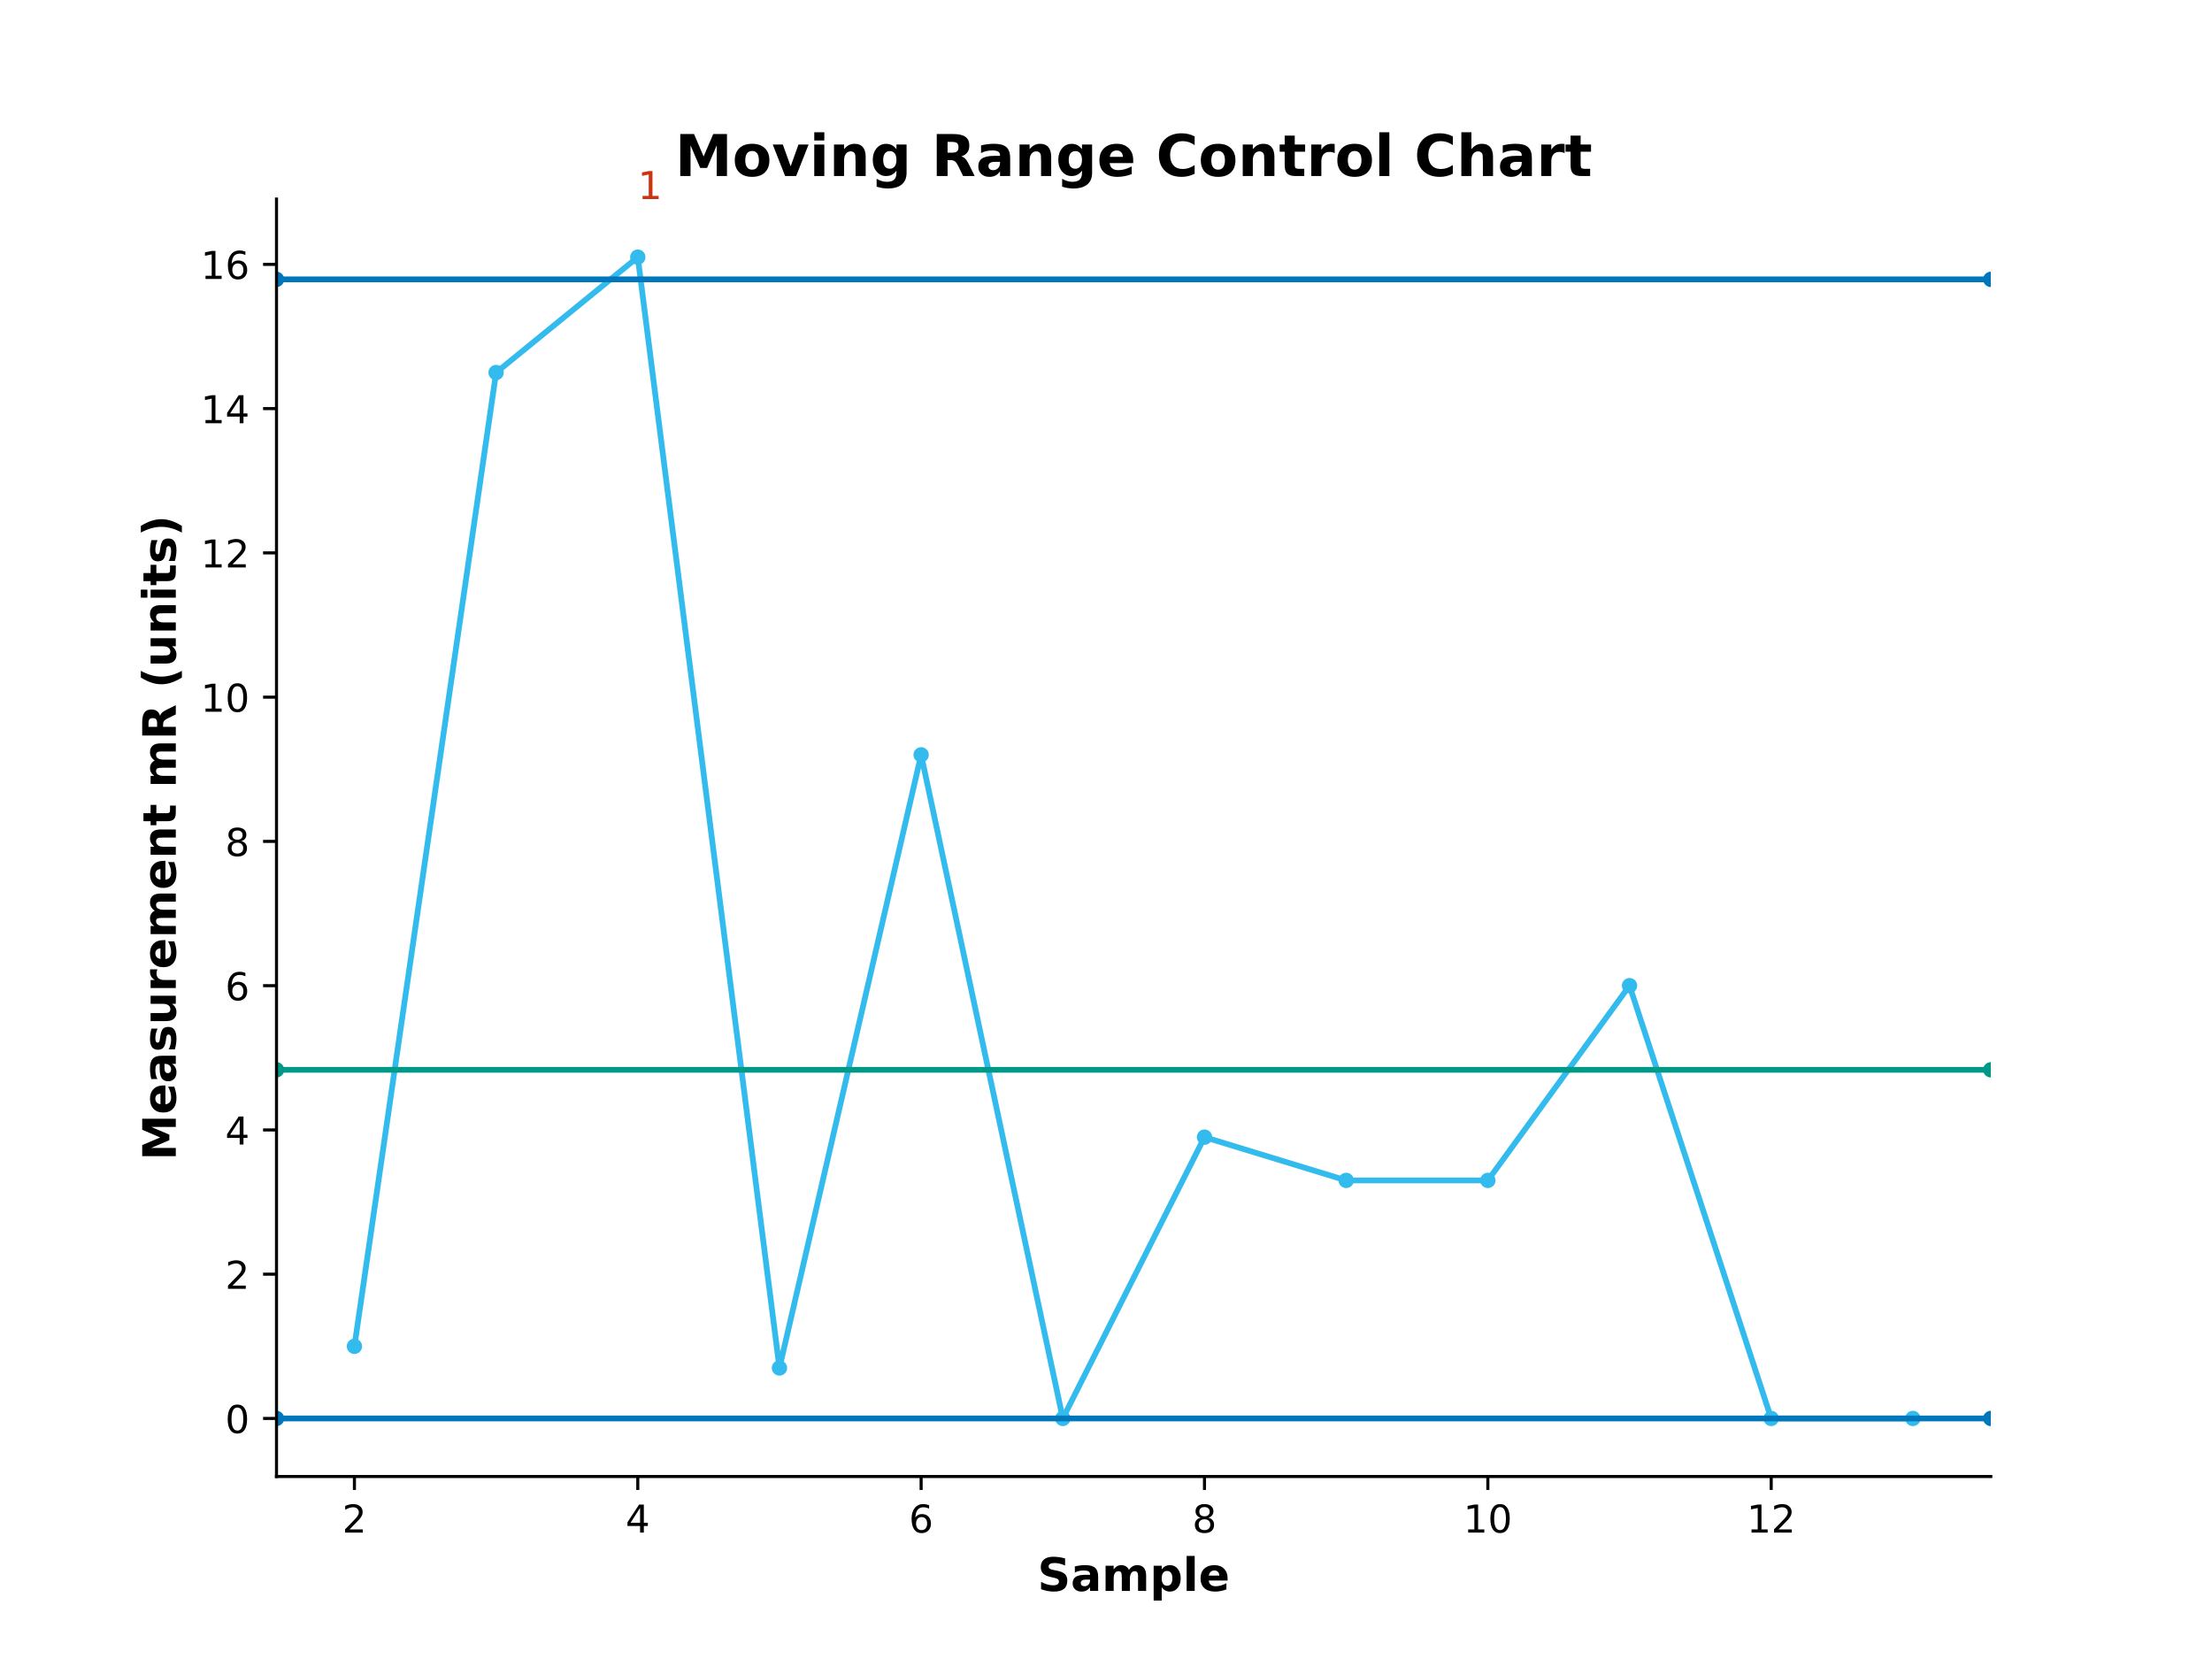
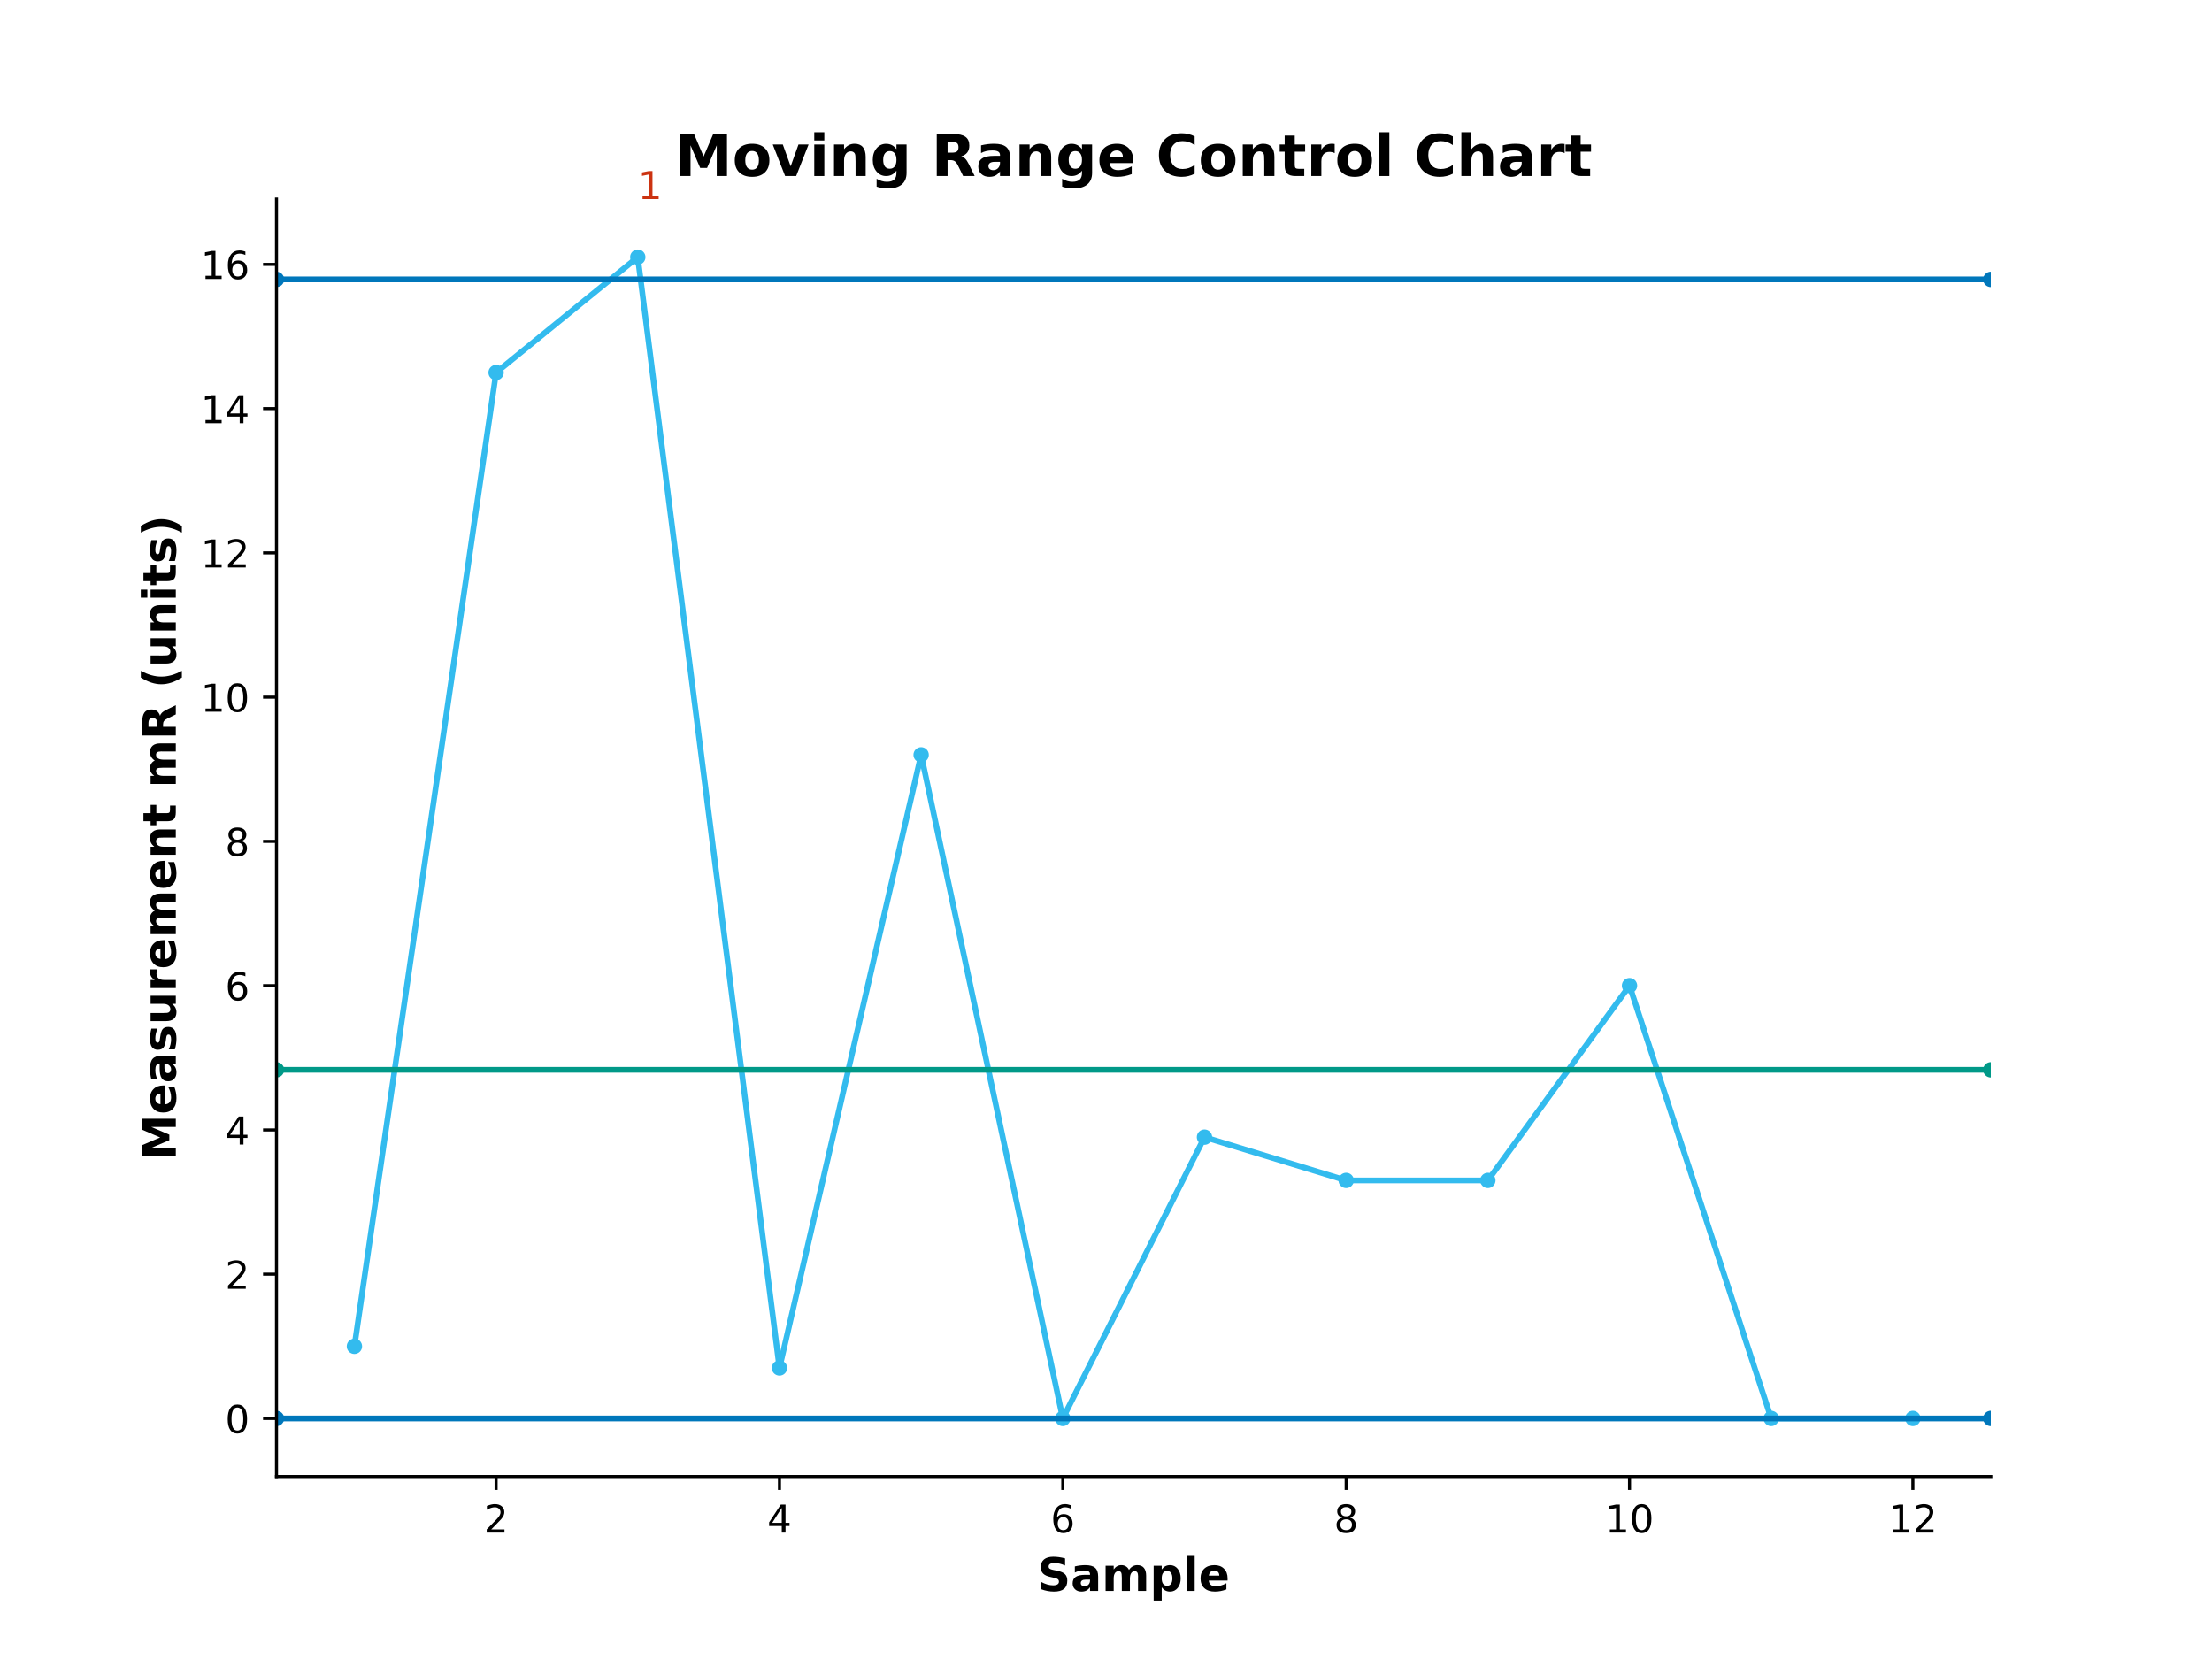
<svg xmlns="http://www.w3.org/2000/svg" xmlns:xlink="http://www.w3.org/1999/xlink" width="576pt" height="432pt" viewBox="0 0 576 432" version="1.1">
  <defs>
    <style type="text/css">*{stroke-linejoin: round; stroke-linecap: butt}</style>
  </defs>
  <g id="figure_1">
    <g id="patch_1">
      <path d="M 0 432  L 576 432  L 576 0  L 0 0  z " style="fill: #ffffff" />
    </g>
    <g id="axes_1">
      <g id="patch_2">
        <path d="M 72 384.48  L 518.4 384.48  L 518.4 51.84  L 72 51.84  z " style="fill: #ffffff" />
      </g>
      <g id="matplotlib.axis_1">
        <g id="xtick_1">
          <g id="line2d_1">
            <defs>
-               <path id="mc69e1cff90" d="M 0 0  L 0 3.5  " style="stroke: #000000; stroke-width: 0.8" />
+               <path id="ma05311329f" d="M 0 0  L 0 3.5  " style="stroke: #000000; stroke-width: 0.8" />
            </defs>
            <g>
-               <use xlink:href="#mc69e1cff90" x="92.291" y="384.48" style="stroke: #000000; stroke-width: 0.8" />
+               <use xlink:href="#ma05311329f" x="129.183" y="384.48" style="stroke: #000000; stroke-width: 0.8" />
            </g>
          </g>
          <g id="text_1">
-             <g transform="translate(89.10966 399.0784) scale(0.1 -0.1)">
+             <g transform="translate(126.0022 399.0784) scale(0.1 -0.1)">
              <defs>
                <path id="DejaVuSans-32" d="M 1228 531  L 3431 531  L 3431 0  L 469 0  L 469 531  Q 828 903 1448 1529  Q 2069 2156 2228 2338  Q 2531 2678 2651 2914  Q 2772 3150 2772 3378  Q 2772 3750 2511 3984  Q 2250 4219 1831 4219  Q 1534 4219 1204 4116  Q 875 4013 500 3803  L 500 4441  Q 881 4594 1212 4672  Q 1544 4750 1819 4750  Q 2544 4750 2975 4387  Q 3406 4025 3406 3419  Q 3406 3131 3298 2873  Q 3191 2616 2906 2266  Q 2828 2175 2409 1742  Q 1991 1309 1228 531  z " transform="scale(0.015625)" />
              </defs>
              <use xlink:href="#DejaVuSans-32" />
            </g>
          </g>
        </g>
        <g id="xtick_2">
          <g id="line2d_2">
            <g>
-               <use xlink:href="#mc69e1cff90" x="166.076" y="384.48" style="stroke: #000000; stroke-width: 0.8" />
+               <use xlink:href="#ma05311329f" x="202.969" y="384.48" style="stroke: #000000; stroke-width: 0.8" />
            </g>
          </g>
          <g id="text_2">
-             <g transform="translate(162.8948 399.0784) scale(0.1 -0.1)">
+             <g transform="translate(199.7873 399.0784) scale(0.1 -0.1)">
              <defs>
                <path id="DejaVuSans-34" d="M 2419 4116  L 825 1625  L 2419 1625  L 2419 4116  z M 2253 4666  L 3047 4666  L 3047 1625  L 3713 1625  L 3713 1100  L 3047 1100  L 3047 0  L 2419 0  L 2419 1100  L 313 1100  L 313 1709  L 2253 4666  z " transform="scale(0.015625)" />
              </defs>
              <use xlink:href="#DejaVuSans-34" />
            </g>
          </g>
        </g>
        <g id="xtick_3">
          <g id="line2d_3">
            <g>
-               <use xlink:href="#mc69e1cff90" x="239.861" y="384.48" style="stroke: #000000; stroke-width: 0.8" />
+               <use xlink:href="#ma05311329f" x="276.754" y="384.48" style="stroke: #000000; stroke-width: 0.8" />
            </g>
          </g>
          <g id="text_3">
-             <g transform="translate(236.6799 399.0784) scale(0.1 -0.1)">
+             <g transform="translate(273.5725 399.0784) scale(0.1 -0.1)">
              <defs>
                <path id="DejaVuSans-36" d="M 2113 2584  Q 1688 2584 1439 2293  Q 1191 2003 1191 1497  Q 1191 994 1439 701  Q 1688 409 2113 409  Q 2538 409 2786 701  Q 3034 994 3034 1497  Q 3034 2003 2786 2293  Q 2538 2584 2113 2584  z M 3366 4563  L 3366 3988  Q 3128 4100 2886 4159  Q 2644 4219 2406 4219  Q 1781 4219 1451 3797  Q 1122 3375 1075 2522  Q 1259 2794 1537 2939  Q 1816 3084 2150 3084  Q 2853 3084 3261 2657  Q 3669 2231 3669 1497  Q 3669 778 3244 343  Q 2819 -91 2113 -91  Q 1303 -91 875 529  Q 447 1150 447 2328  Q 447 3434 972 4092  Q 1497 4750 2381 4750  Q 2619 4750 2861 4703  Q 3103 4656 3366 4563  z " transform="scale(0.015625)" />
              </defs>
              <use xlink:href="#DejaVuSans-36" />
            </g>
          </g>
        </g>
        <g id="xtick_4">
          <g id="line2d_4">
            <g>
-               <use xlink:href="#mc69e1cff90" x="313.646" y="384.48" style="stroke: #000000; stroke-width: 0.8" />
+               <use xlink:href="#ma05311329f" x="350.539" y="384.48" style="stroke: #000000; stroke-width: 0.8" />
            </g>
          </g>
          <g id="text_4">
-             <g transform="translate(310.465 399.0784) scale(0.1 -0.1)">
+             <g transform="translate(347.3576 399.0784) scale(0.1 -0.1)">
              <defs>
                <path id="DejaVuSans-38" d="M 2034 2216  Q 1584 2216 1326 1975  Q 1069 1734 1069 1313  Q 1069 891 1326 650  Q 1584 409 2034 409  Q 2484 409 2743 651  Q 3003 894 3003 1313  Q 3003 1734 2745 1975  Q 2488 2216 2034 2216  z M 1403 2484  Q 997 2584 770 2862  Q 544 3141 544 3541  Q 544 4100 942 4425  Q 1341 4750 2034 4750  Q 2731 4750 3128 4425  Q 3525 4100 3525 3541  Q 3525 3141 3298 2862  Q 3072 2584 2669 2484  Q 3125 2378 3379 2068  Q 3634 1759 3634 1313  Q 3634 634 3220 271  Q 2806 -91 2034 -91  Q 1263 -91 848 271  Q 434 634 434 1313  Q 434 1759 690 2068  Q 947 2378 1403 2484  z M 1172 3481  Q 1172 3119 1398 2916  Q 1625 2713 2034 2713  Q 2441 2713 2670 2916  Q 2900 3119 2900 3481  Q 2900 3844 2670 4047  Q 2441 4250 2034 4250  Q 1625 4250 1398 4047  Q 1172 3844 1172 3481  z " transform="scale(0.015625)" />
              </defs>
              <use xlink:href="#DejaVuSans-38" />
            </g>
          </g>
        </g>
        <g id="xtick_5">
          <g id="line2d_5">
            <g>
-               <use xlink:href="#mc69e1cff90" x="387.431" y="384.48" style="stroke: #000000; stroke-width: 0.8" />
+               <use xlink:href="#ma05311329f" x="424.324" y="384.48" style="stroke: #000000; stroke-width: 0.8" />
            </g>
          </g>
          <g id="text_5">
-             <g transform="translate(381.0689 399.0784) scale(0.1 -0.1)">
+             <g transform="translate(417.9615 399.0784) scale(0.1 -0.1)">
              <defs>
                <path id="DejaVuSans-31" d="M 794 531  L 1825 531  L 1825 4091  L 703 3866  L 703 4441  L 1819 4666  L 2450 4666  L 2450 531  L 3481 531  L 3481 0  L 794 0  L 794 531  z " transform="scale(0.015625)" />
                <path id="DejaVuSans-30" d="M 2034 4250  Q 1547 4250 1301 3770  Q 1056 3291 1056 2328  Q 1056 1369 1301 889  Q 1547 409 2034 409  Q 2525 409 2770 889  Q 3016 1369 3016 2328  Q 3016 3291 2770 3770  Q 2525 4250 2034 4250  z M 2034 4750  Q 2819 4750 3233 4129  Q 3647 3509 3647 2328  Q 3647 1150 3233 529  Q 2819 -91 2034 -91  Q 1250 -91 836 529  Q 422 1150 422 2328  Q 422 3509 836 4129  Q 1250 4750 2034 4750  z " transform="scale(0.015625)" />
              </defs>
              <use xlink:href="#DejaVuSans-31" />
              <use xlink:href="#DejaVuSans-30" x="63.623" />
            </g>
          </g>
        </g>
        <g id="xtick_6">
          <g id="line2d_6">
            <g>
-               <use xlink:href="#mc69e1cff90" x="461.217" y="384.48" style="stroke: #000000; stroke-width: 0.8" />
+               <use xlink:href="#ma05311329f" x="498.109" y="384.48" style="stroke: #000000; stroke-width: 0.8" />
            </g>
          </g>
          <g id="text_6">
-             <g transform="translate(454.854 399.0784) scale(0.1 -0.1)">
+             <g transform="translate(491.7466 399.0784) scale(0.1 -0.1)">
              <use xlink:href="#DejaVuSans-31" />
              <use xlink:href="#DejaVuSans-32" x="63.623" />
            </g>
          </g>
        </g>
        <g id="text_7">
          <g transform="translate(270.1566 414.2763) scale(0.12 -0.12)">
            <defs>
              <path id="DejaVuSans-Bold-53" d="M 3834 4519  L 3834 3531  Q 3450 3703 3084 3790  Q 2719 3878 2394 3878  Q 1963 3878 1756 3759  Q 1550 3641 1550 3391  Q 1550 3203 1689 3098  Q 1828 2994 2194 2919  L 2706 2816  Q 3484 2659 3812 2340  Q 4141 2022 4141 1434  Q 4141 663 3683 286  Q 3225 -91 2284 -91  Q 1841 -91 1394 -6  Q 947 78 500 244  L 500 1259  Q 947 1022 1364 901  Q 1781 781 2169 781  Q 2563 781 2772 912  Q 2981 1044 2981 1288  Q 2981 1506 2839 1625  Q 2697 1744 2272 1838  L 1806 1941  Q 1106 2091 782 2419  Q 459 2747 459 3303  Q 459 4000 909 4375  Q 1359 4750 2203 4750  Q 2588 4750 2994 4692  Q 3400 4634 3834 4519  z " transform="scale(0.015625)" />
              <path id="DejaVuSans-Bold-61" d="M 2106 1575  Q 1756 1575 1579 1456  Q 1403 1338 1403 1106  Q 1403 894 1545 773  Q 1688 653 1941 653  Q 2256 653 2472 879  Q 2688 1106 2688 1447  L 2688 1575  L 2106 1575  z M 3816 1997  L 3816 0  L 2688 0  L 2688 519  Q 2463 200 2181 54  Q 1900 -91 1497 -91  Q 953 -91 614 226  Q 275 544 275 1050  Q 275 1666 698 1953  Q 1122 2241 2028 2241  L 2688 2241  L 2688 2328  Q 2688 2594 2478 2717  Q 2269 2841 1825 2841  Q 1466 2841 1156 2769  Q 847 2697 581 2553  L 581 3406  Q 941 3494 1303 3539  Q 1666 3584 2028 3584  Q 2975 3584 3395 3211  Q 3816 2838 3816 1997  z " transform="scale(0.015625)" />
              <path id="DejaVuSans-Bold-6d" d="M 3781 2919  Q 3994 3244 4286 3414  Q 4578 3584 4928 3584  Q 5531 3584 5847 3212  Q 6163 2841 6163 2131  L 6163 0  L 5038 0  L 5038 1825  Q 5041 1866 5042 1909  Q 5044 1953 5044 2034  Q 5044 2406 4934 2573  Q 4825 2741 4581 2741  Q 4263 2741 4089 2478  Q 3916 2216 3909 1719  L 3909 0  L 2784 0  L 2784 1825  Q 2784 2406 2684 2573  Q 2584 2741 2328 2741  Q 2006 2741 1831 2477  Q 1656 2213 1656 1722  L 1656 0  L 531 0  L 531 3500  L 1656 3500  L 1656 2988  Q 1863 3284 2130 3434  Q 2397 3584 2719 3584  Q 3081 3584 3359 3409  Q 3638 3234 3781 2919  z " transform="scale(0.015625)" />
              <path id="DejaVuSans-Bold-70" d="M 1656 506  L 1656 -1331  L 538 -1331  L 538 3500  L 1656 3500  L 1656 2988  Q 1888 3294 2169 3439  Q 2450 3584 2816 3584  Q 3463 3584 3878 3070  Q 4294 2556 4294 1747  Q 4294 938 3878 423  Q 3463 -91 2816 -91  Q 2450 -91 2169 54  Q 1888 200 1656 506  z M 2400 2772  Q 2041 2772 1848 2508  Q 1656 2244 1656 1747  Q 1656 1250 1848 986  Q 2041 722 2400 722  Q 2759 722 2948 984  Q 3138 1247 3138 1747  Q 3138 2247 2948 2509  Q 2759 2772 2400 2772  z " transform="scale(0.015625)" />
              <path id="DejaVuSans-Bold-6c" d="M 538 4863  L 1656 4863  L 1656 0  L 538 0  L 538 4863  z " transform="scale(0.015625)" />
              <path id="DejaVuSans-Bold-65" d="M 4031 1759  L 4031 1441  L 1416 1441  Q 1456 1047 1700 850  Q 1944 653 2381 653  Q 2734 653 3104 758  Q 3475 863 3866 1075  L 3866 213  Q 3469 63 3072 -14  Q 2675 -91 2278 -91  Q 1328 -91 801 392  Q 275 875 275 1747  Q 275 2603 792 3093  Q 1309 3584 2216 3584  Q 3041 3584 3536 3087  Q 4031 2591 4031 1759  z M 2881 2131  Q 2881 2450 2695 2645  Q 2509 2841 2209 2841  Q 1884 2841 1681 2658  Q 1478 2475 1428 2131  L 2881 2131  z " transform="scale(0.015625)" />
            </defs>
            <use xlink:href="#DejaVuSans-Bold-53" />
            <use xlink:href="#DejaVuSans-Bold-61" x="72.021" />
            <use xlink:href="#DejaVuSans-Bold-6d" x="139.502" />
            <use xlink:href="#DejaVuSans-Bold-70" x="243.701" />
            <use xlink:href="#DejaVuSans-Bold-6c" x="315.283" />
            <use xlink:href="#DejaVuSans-Bold-65" x="349.561" />
          </g>
        </g>
      </g>
      <g id="matplotlib.axis_2">
        <g id="ytick_1">
          <g id="line2d_7">
            <defs>
-               <path id="mbf84d62c9c" d="M 0 0  L -3.5 0  " style="stroke: #000000; stroke-width: 0.8" />
+               <path id="ma347894e80" d="M 0 0  L -3.5 0  " style="stroke: #000000; stroke-width: 0.8" />
            </defs>
            <g>
-               <use xlink:href="#mbf84d62c9c" x="72" y="369.36" style="stroke: #000000; stroke-width: 0.8" />
+               <use xlink:href="#ma347894e80" x="72" y="369.36" style="stroke: #000000; stroke-width: 0.8" />
            </g>
          </g>
          <g id="text_8">
            <g transform="translate(58.6375 373.1592) scale(0.1 -0.1)">
              <use xlink:href="#DejaVuSans-30" />
            </g>
          </g>
        </g>
        <g id="ytick_2">
          <g id="line2d_8">
            <g>
-               <use xlink:href="#mbf84d62c9c" x="72" y="331.795" style="stroke: #000000; stroke-width: 0.8" />
+               <use xlink:href="#ma347894e80" x="72" y="331.795" style="stroke: #000000; stroke-width: 0.8" />
            </g>
          </g>
          <g id="text_9">
            <g transform="translate(58.6375 335.594) scale(0.1 -0.1)">
              <use xlink:href="#DejaVuSans-32" />
            </g>
          </g>
        </g>
        <g id="ytick_3">
          <g id="line2d_9">
            <g>
-               <use xlink:href="#mbf84d62c9c" x="72" y="294.23" style="stroke: #000000; stroke-width: 0.8" />
+               <use xlink:href="#ma347894e80" x="72" y="294.23" style="stroke: #000000; stroke-width: 0.8" />
            </g>
          </g>
          <g id="text_10">
            <g transform="translate(58.6375 298.0288) scale(0.1 -0.1)">
              <use xlink:href="#DejaVuSans-34" />
            </g>
          </g>
        </g>
        <g id="ytick_4">
          <g id="line2d_10">
            <g>
-               <use xlink:href="#mbf84d62c9c" x="72" y="256.664" style="stroke: #000000; stroke-width: 0.8" />
+               <use xlink:href="#ma347894e80" x="72" y="256.664" style="stroke: #000000; stroke-width: 0.8" />
            </g>
          </g>
          <g id="text_11">
            <g transform="translate(58.6375 260.4636) scale(0.1 -0.1)">
              <use xlink:href="#DejaVuSans-36" />
            </g>
          </g>
        </g>
        <g id="ytick_5">
          <g id="line2d_11">
            <g>
-               <use xlink:href="#mbf84d62c9c" x="72" y="219.099" style="stroke: #000000; stroke-width: 0.8" />
+               <use xlink:href="#ma347894e80" x="72" y="219.099" style="stroke: #000000; stroke-width: 0.8" />
            </g>
          </g>
          <g id="text_12">
            <g transform="translate(58.6375 222.8983) scale(0.1 -0.1)">
              <use xlink:href="#DejaVuSans-38" />
            </g>
          </g>
        </g>
        <g id="ytick_6">
          <g id="line2d_12">
            <g>
-               <use xlink:href="#mbf84d62c9c" x="72" y="181.534" style="stroke: #000000; stroke-width: 0.8" />
+               <use xlink:href="#ma347894e80" x="72" y="181.534" style="stroke: #000000; stroke-width: 0.8" />
            </g>
          </g>
          <g id="text_13">
            <g transform="translate(52.275 185.3331) scale(0.1 -0.1)">
              <use xlink:href="#DejaVuSans-31" />
              <use xlink:href="#DejaVuSans-30" x="63.623" />
            </g>
          </g>
        </g>
        <g id="ytick_7">
          <g id="line2d_13">
            <g>
-               <use xlink:href="#mbf84d62c9c" x="72" y="143.969" style="stroke: #000000; stroke-width: 0.8" />
+               <use xlink:href="#ma347894e80" x="72" y="143.969" style="stroke: #000000; stroke-width: 0.8" />
            </g>
          </g>
          <g id="text_14">
            <g transform="translate(52.275 147.7679) scale(0.1 -0.1)">
              <use xlink:href="#DejaVuSans-31" />
              <use xlink:href="#DejaVuSans-32" x="63.623" />
            </g>
          </g>
        </g>
        <g id="ytick_8">
          <g id="line2d_14">
            <g>
-               <use xlink:href="#mbf84d62c9c" x="72" y="106.403" style="stroke: #000000; stroke-width: 0.8" />
+               <use xlink:href="#ma347894e80" x="72" y="106.403" style="stroke: #000000; stroke-width: 0.8" />
            </g>
          </g>
          <g id="text_15">
            <g transform="translate(52.275 110.2027) scale(0.1 -0.1)">
              <use xlink:href="#DejaVuSans-31" />
              <use xlink:href="#DejaVuSans-34" x="63.623" />
            </g>
          </g>
        </g>
        <g id="ytick_9">
          <g id="line2d_15">
            <g>
-               <use xlink:href="#mbf84d62c9c" x="72" y="68.838" style="stroke: #000000; stroke-width: 0.8" />
+               <use xlink:href="#ma347894e80" x="72" y="68.838" style="stroke: #000000; stroke-width: 0.8" />
            </g>
          </g>
          <g id="text_16">
            <g transform="translate(52.275 72.63748) scale(0.1 -0.1)">
              <use xlink:href="#DejaVuSans-31" />
              <use xlink:href="#DejaVuSans-36" x="63.623" />
            </g>
          </g>
        </g>
        <g id="text_17">
          <g transform="translate(45.77938 302.1534) rotate(-90) scale(0.12 -0.12)">
            <defs>
              <path id="DejaVuSans-Bold-4d" d="M 588 4666  L 2119 4666  L 3181 2169  L 4250 4666  L 5778 4666  L 5778 0  L 4641 0  L 4641 3413  L 3566 897  L 2803 897  L 1728 3413  L 1728 0  L 588 0  L 588 4666  z " transform="scale(0.015625)" />
              <path id="DejaVuSans-Bold-73" d="M 3272 3391  L 3272 2541  Q 2913 2691 2578 2766  Q 2244 2841 1947 2841  Q 1628 2841 1473 2761  Q 1319 2681 1319 2516  Q 1319 2381 1436 2309  Q 1553 2238 1856 2203  L 2053 2175  Q 2913 2066 3209 1816  Q 3506 1566 3506 1031  Q 3506 472 3093 190  Q 2681 -91 1863 -91  Q 1516 -91 1145 -36  Q 775 19 384 128  L 384 978  Q 719 816 1070 734  Q 1422 653 1784 653  Q 2113 653 2278 743  Q 2444 834 2444 1013  Q 2444 1163 2330 1236  Q 2216 1309 1875 1350  L 1678 1375  Q 931 1469 631 1722  Q 331 1975 331 2491  Q 331 3047 712 3315  Q 1094 3584 1881 3584  Q 2191 3584 2531 3537  Q 2872 3491 3272 3391  z " transform="scale(0.015625)" />
              <path id="DejaVuSans-Bold-75" d="M 500 1363  L 500 3500  L 1625 3500  L 1625 3150  Q 1625 2866 1622 2436  Q 1619 2006 1619 1863  Q 1619 1441 1641 1255  Q 1663 1069 1716 984  Q 1784 875 1895 815  Q 2006 756 2150 756  Q 2500 756 2700 1025  Q 2900 1294 2900 1772  L 2900 3500  L 4019 3500  L 4019 0  L 2900 0  L 2900 506  Q 2647 200 2364 54  Q 2081 -91 1741 -91  Q 1134 -91 817 281  Q 500 653 500 1363  z " transform="scale(0.015625)" />
              <path id="DejaVuSans-Bold-72" d="M 3138 2547  Q 2991 2616 2845 2648  Q 2700 2681 2553 2681  Q 2122 2681 1889 2404  Q 1656 2128 1656 1613  L 1656 0  L 538 0  L 538 3500  L 1656 3500  L 1656 2925  Q 1872 3269 2151 3426  Q 2431 3584 2822 3584  Q 2878 3584 2943 3579  Q 3009 3575 3134 3559  L 3138 2547  z " transform="scale(0.015625)" />
              <path id="DejaVuSans-Bold-6e" d="M 4056 2131  L 4056 0  L 2931 0  L 2931 347  L 2931 1631  Q 2931 2084 2911 2256  Q 2891 2428 2841 2509  Q 2775 2619 2662 2680  Q 2550 2741 2406 2741  Q 2056 2741 1856 2470  Q 1656 2200 1656 1722  L 1656 0  L 538 0  L 538 3500  L 1656 3500  L 1656 2988  Q 1909 3294 2193 3439  Q 2478 3584 2822 3584  Q 3428 3584 3742 3212  Q 4056 2841 4056 2131  z " transform="scale(0.015625)" />
              <path id="DejaVuSans-Bold-74" d="M 1759 4494  L 1759 3500  L 2913 3500  L 2913 2700  L 1759 2700  L 1759 1216  Q 1759 972 1856 886  Q 1953 800 2241 800  L 2816 800  L 2816 0  L 1856 0  Q 1194 0 917 276  Q 641 553 641 1216  L 641 2700  L 84 2700  L 84 3500  L 641 3500  L 641 4494  L 1759 4494  z " transform="scale(0.015625)" />
              <path id="DejaVuSans-Bold-20" transform="scale(0.015625)" />
              <path id="DejaVuSans-Bold-52" d="M 2297 2597  Q 2675 2597 2839 2737  Q 3003 2878 3003 3200  Q 3003 3519 2839 3656  Q 2675 3794 2297 3794  L 1791 3794  L 1791 2597  L 2297 2597  z M 1791 1766  L 1791 0  L 588 0  L 588 4666  L 2425 4666  Q 3347 4666 3776 4356  Q 4206 4047 4206 3378  Q 4206 2916 3982 2619  Q 3759 2322 3309 2181  Q 3556 2125 3751 1926  Q 3947 1728 4147 1325  L 4800 0  L 3519 0  L 2950 1159  Q 2778 1509 2601 1637  Q 2425 1766 2131 1766  L 1791 1766  z " transform="scale(0.015625)" />
              <path id="DejaVuSans-Bold-28" d="M 2413 -844  L 1484 -844  Q 1006 -72 778 623  Q 550 1319 550 2003  Q 550 2688 779 3389  Q 1009 4091 1484 4856  L 2413 4856  Q 2013 4116 1813 3408  Q 1613 2700 1613 2009  Q 1613 1319 1811 609  Q 2009 -100 2413 -844  z " transform="scale(0.015625)" />
              <path id="DejaVuSans-Bold-69" d="M 538 3500  L 1656 3500  L 1656 0  L 538 0  L 538 3500  z M 538 4863  L 1656 4863  L 1656 3950  L 538 3950  L 538 4863  z " transform="scale(0.015625)" />
              <path id="DejaVuSans-Bold-29" d="M 513 -844  Q 913 -100 1113 609  Q 1313 1319 1313 2009  Q 1313 2700 1113 3408  Q 913 4116 513 4856  L 1441 4856  Q 1916 4091 2145 3389  Q 2375 2688 2375 2003  Q 2375 1319 2147 623  Q 1919 -72 1441 -844  L 513 -844  z " transform="scale(0.015625)" />
            </defs>
            <use xlink:href="#DejaVuSans-Bold-4d" />
            <use xlink:href="#DejaVuSans-Bold-65" x="99.512" />
            <use xlink:href="#DejaVuSans-Bold-61" x="167.334" />
            <use xlink:href="#DejaVuSans-Bold-73" x="234.814" />
            <use xlink:href="#DejaVuSans-Bold-75" x="294.336" />
            <use xlink:href="#DejaVuSans-Bold-72" x="365.527" />
            <use xlink:href="#DejaVuSans-Bold-65" x="414.844" />
            <use xlink:href="#DejaVuSans-Bold-6d" x="482.666" />
            <use xlink:href="#DejaVuSans-Bold-65" x="586.865" />
            <use xlink:href="#DejaVuSans-Bold-6e" x="654.688" />
            <use xlink:href="#DejaVuSans-Bold-74" x="725.879" />
            <use xlink:href="#DejaVuSans-Bold-20" x="773.682" />
            <use xlink:href="#DejaVuSans-Bold-6d" x="808.496" />
            <use xlink:href="#DejaVuSans-Bold-52" x="912.695" />
            <use xlink:href="#DejaVuSans-Bold-20" x="989.697" />
            <use xlink:href="#DejaVuSans-Bold-28" x="1024.512" />
            <use xlink:href="#DejaVuSans-Bold-75" x="1070.215" />
            <use xlink:href="#DejaVuSans-Bold-6e" x="1141.406" />
            <use xlink:href="#DejaVuSans-Bold-69" x="1212.598" />
            <use xlink:href="#DejaVuSans-Bold-74" x="1246.875" />
            <use xlink:href="#DejaVuSans-Bold-73" x="1294.678" />
            <use xlink:href="#DejaVuSans-Bold-29" x="1354.199" />
          </g>
        </g>
      </g>
      <g id="line2d_16">
-         <path d="M 92.291 350.577  L 129.183 97.012  L 166.076 66.96  L 202.969 356.212  L 239.861 196.56  L 276.754 369.36  L 313.646 296.108  L 350.539 307.377  L 387.431 307.377  L 424.324 256.664  L 461.217 369.36  L 498.109 369.36  " clip-path="url(#p6e1e83b462)" style="fill: none; stroke: #33bbee; stroke-width: 1.5; stroke-linecap: square" />
+         <path d="M 92.291 350.577  L 129.183 97.012  L 166.076 66.96  L 202.969 356.212  L 239.861 196.56  L 276.754 369.36  L 313.646 296.108  L 350.539 307.377  L 387.431 307.377  L 424.324 256.664  L 461.217 369.36  L 498.109 369.36  " clip-path="url(#p029ba1ffc1)" style="fill: none; stroke: #33bbee; stroke-width: 1.5; stroke-linecap: square" />
        <defs>
-           <path id="m9065234999" d="M 0 1.5  C 0.398 1.5 0.779 1.342 1.061 1.061  C 1.342 0.779 1.5 0.398 1.5 0  C 1.5 -0.398 1.342 -0.779 1.061 -1.061  C 0.779 -1.342 0.398 -1.5 0 -1.5  C -0.398 -1.5 -0.779 -1.342 -1.061 -1.061  C -1.342 -0.779 -1.5 -0.398 -1.5 0  C -1.5 0.398 -1.342 0.779 -1.061 1.061  C -0.779 1.342 -0.398 1.5 0 1.5  z " style="stroke: #33bbee" />
+           <path id="m7009e8384e" d="M 0 1.5  C 0.398 1.5 0.779 1.342 1.061 1.061  C 1.342 0.779 1.5 0.398 1.5 0  C 1.5 -0.398 1.342 -0.779 1.061 -1.061  C 0.779 -1.342 0.398 -1.5 0 -1.5  C -0.398 -1.5 -0.779 -1.342 -1.061 -1.061  C -1.342 -0.779 -1.5 -0.398 -1.5 0  C -1.5 0.398 -1.342 0.779 -1.061 1.061  C -0.779 1.342 -0.398 1.5 0 1.5  z " style="stroke: #33bbee" />
        </defs>
-         <g clip-path="url(#p6e1e83b462)">
-           <use xlink:href="#m9065234999" x="92.291" y="350.577" style="fill: #33bbee; stroke: #33bbee" />
-           <use xlink:href="#m9065234999" x="129.183" y="97.012" style="fill: #33bbee; stroke: #33bbee" />
-           <use xlink:href="#m9065234999" x="166.076" y="66.96" style="fill: #33bbee; stroke: #33bbee" />
-           <use xlink:href="#m9065234999" x="202.969" y="356.212" style="fill: #33bbee; stroke: #33bbee" />
-           <use xlink:href="#m9065234999" x="239.861" y="196.56" style="fill: #33bbee; stroke: #33bbee" />
-           <use xlink:href="#m9065234999" x="276.754" y="369.36" style="fill: #33bbee; stroke: #33bbee" />
-           <use xlink:href="#m9065234999" x="313.646" y="296.108" style="fill: #33bbee; stroke: #33bbee" />
-           <use xlink:href="#m9065234999" x="350.539" y="307.377" style="fill: #33bbee; stroke: #33bbee" />
-           <use xlink:href="#m9065234999" x="387.431" y="307.377" style="fill: #33bbee; stroke: #33bbee" />
-           <use xlink:href="#m9065234999" x="424.324" y="256.664" style="fill: #33bbee; stroke: #33bbee" />
-           <use xlink:href="#m9065234999" x="461.217" y="369.36" style="fill: #33bbee; stroke: #33bbee" />
-           <use xlink:href="#m9065234999" x="498.109" y="369.36" style="fill: #33bbee; stroke: #33bbee" />
+         <g clip-path="url(#p029ba1ffc1)">
+           <use xlink:href="#m7009e8384e" x="92.291" y="350.577" style="fill: #33bbee; stroke: #33bbee" />
+           <use xlink:href="#m7009e8384e" x="129.183" y="97.012" style="fill: #33bbee; stroke: #33bbee" />
+           <use xlink:href="#m7009e8384e" x="166.076" y="66.96" style="fill: #33bbee; stroke: #33bbee" />
+           <use xlink:href="#m7009e8384e" x="202.969" y="356.212" style="fill: #33bbee; stroke: #33bbee" />
+           <use xlink:href="#m7009e8384e" x="239.861" y="196.56" style="fill: #33bbee; stroke: #33bbee" />
+           <use xlink:href="#m7009e8384e" x="276.754" y="369.36" style="fill: #33bbee; stroke: #33bbee" />
+           <use xlink:href="#m7009e8384e" x="313.646" y="296.108" style="fill: #33bbee; stroke: #33bbee" />
+           <use xlink:href="#m7009e8384e" x="350.539" y="307.377" style="fill: #33bbee; stroke: #33bbee" />
+           <use xlink:href="#m7009e8384e" x="387.431" y="307.377" style="fill: #33bbee; stroke: #33bbee" />
+           <use xlink:href="#m7009e8384e" x="424.324" y="256.664" style="fill: #33bbee; stroke: #33bbee" />
+           <use xlink:href="#m7009e8384e" x="461.217" y="369.36" style="fill: #33bbee; stroke: #33bbee" />
+           <use xlink:href="#m7009e8384e" x="498.109" y="369.36" style="fill: #33bbee; stroke: #33bbee" />
        </g>
      </g>
      <g id="line2d_17">
-         <path d="M 72 278.577  L 518.4 278.577  " clip-path="url(#p6e1e83b462)" style="fill: none; stroke: #009988; stroke-width: 1.5; stroke-linecap: square" />
+         <path d="M 72 278.577  L 518.4 278.577  " clip-path="url(#p029ba1ffc1)" style="fill: none; stroke: #009988; stroke-width: 1.5; stroke-linecap: square" />
        <defs>
-           <path id="m52b0036961" d="M 0 1.5  C 0.398 1.5 0.779 1.342 1.061 1.061  C 1.342 0.779 1.5 0.398 1.5 0  C 1.5 -0.398 1.342 -0.779 1.061 -1.061  C 0.779 -1.342 0.398 -1.5 0 -1.5  C -0.398 -1.5 -0.779 -1.342 -1.061 -1.061  C -1.342 -0.779 -1.5 -0.398 -1.5 0  C -1.5 0.398 -1.342 0.779 -1.061 1.061  C -0.779 1.342 -0.398 1.5 0 1.5  z " style="stroke: #009988" />
+           <path id="m119d18ceba" d="M 0 1.5  C 0.398 1.5 0.779 1.342 1.061 1.061  C 1.342 0.779 1.5 0.398 1.5 0  C 1.5 -0.398 1.342 -0.779 1.061 -1.061  C 0.779 -1.342 0.398 -1.5 0 -1.5  C -0.398 -1.5 -0.779 -1.342 -1.061 -1.061  C -1.342 -0.779 -1.5 -0.398 -1.5 0  C -1.5 0.398 -1.342 0.779 -1.061 1.061  C -0.779 1.342 -0.398 1.5 0 1.5  z " style="stroke: #009988" />
        </defs>
-         <g clip-path="url(#p6e1e83b462)">
-           <use xlink:href="#m52b0036961" x="72" y="278.577" style="fill: #009988; stroke: #009988" />
-           <use xlink:href="#m52b0036961" x="518.4" y="278.577" style="fill: #009988; stroke: #009988" />
+         <g clip-path="url(#p029ba1ffc1)">
+           <use xlink:href="#m119d18ceba" x="72" y="278.577" style="fill: #009988; stroke: #009988" />
+           <use xlink:href="#m119d18ceba" x="518.4" y="278.577" style="fill: #009988; stroke: #009988" />
        </g>
      </g>
      <g id="line2d_18">
-         <path d="M 72 72.747  L 518.4 72.747  " clip-path="url(#p6e1e83b462)" style="fill: none; stroke: #0077bb; stroke-width: 1.5; stroke-linecap: square" />
+         <path d="M 72 72.747  L 518.4 72.747  " clip-path="url(#p029ba1ffc1)" style="fill: none; stroke: #0077bb; stroke-width: 1.5; stroke-linecap: square" />
        <defs>
-           <path id="m377ba5d7d9" d="M 0 1.5  C 0.398 1.5 0.779 1.342 1.061 1.061  C 1.342 0.779 1.5 0.398 1.5 0  C 1.5 -0.398 1.342 -0.779 1.061 -1.061  C 0.779 -1.342 0.398 -1.5 0 -1.5  C -0.398 -1.5 -0.779 -1.342 -1.061 -1.061  C -1.342 -0.779 -1.5 -0.398 -1.5 0  C -1.5 0.398 -1.342 0.779 -1.061 1.061  C -0.779 1.342 -0.398 1.5 0 1.5  z " style="stroke: #0077bb" />
+           <path id="m87978e0574" d="M 0 1.5  C 0.398 1.5 0.779 1.342 1.061 1.061  C 1.342 0.779 1.5 0.398 1.5 0  C 1.5 -0.398 1.342 -0.779 1.061 -1.061  C 0.779 -1.342 0.398 -1.5 0 -1.5  C -0.398 -1.5 -0.779 -1.342 -1.061 -1.061  C -1.342 -0.779 -1.5 -0.398 -1.5 0  C -1.5 0.398 -1.342 0.779 -1.061 1.061  C -0.779 1.342 -0.398 1.5 0 1.5  z " style="stroke: #0077bb" />
        </defs>
-         <g clip-path="url(#p6e1e83b462)">
-           <use xlink:href="#m377ba5d7d9" x="72" y="72.747" style="fill: #0077bb; stroke: #0077bb" />
-           <use xlink:href="#m377ba5d7d9" x="518.4" y="72.747" style="fill: #0077bb; stroke: #0077bb" />
+         <g clip-path="url(#p029ba1ffc1)">
+           <use xlink:href="#m87978e0574" x="72" y="72.747" style="fill: #0077bb; stroke: #0077bb" />
+           <use xlink:href="#m87978e0574" x="518.4" y="72.747" style="fill: #0077bb; stroke: #0077bb" />
        </g>
      </g>
      <g id="line2d_19">
-         <path d="M 72 369.36  L 518.4 369.36  " clip-path="url(#p6e1e83b462)" style="fill: none; stroke: #0077bb; stroke-width: 1.5; stroke-linecap: square" />
-         <g clip-path="url(#p6e1e83b462)">
-           <use xlink:href="#m377ba5d7d9" x="72" y="369.36" style="fill: #0077bb; stroke: #0077bb" />
-           <use xlink:href="#m377ba5d7d9" x="518.4" y="369.36" style="fill: #0077bb; stroke: #0077bb" />
+         <path d="M 72 369.36  L 518.4 369.36  " clip-path="url(#p029ba1ffc1)" style="fill: none; stroke: #0077bb; stroke-width: 1.5; stroke-linecap: square" />
+         <g clip-path="url(#p029ba1ffc1)">
+           <use xlink:href="#m87978e0574" x="72" y="369.36" style="fill: #0077bb; stroke: #0077bb" />
+           <use xlink:href="#m87978e0574" x="518.4" y="369.36" style="fill: #0077bb; stroke: #0077bb" />
        </g>
      </g>
      <g id="patch_3">
        <path d="M 72 384.48  L 72 51.84  " style="fill: none; stroke: #000000; stroke-width: 0.8; stroke-linejoin: miter; stroke-linecap: square" />
      </g>
      <g id="patch_4">
        <path d="M 72 384.48  L 518.4 384.48  " style="fill: none; stroke: #000000; stroke-width: 0.8; stroke-linejoin: miter; stroke-linecap: square" />
      </g>
      <g id="text_18">
        <g style="fill: #cc3311" transform="translate(166.076 51.84) scale(0.1 -0.1)">
          <use xlink:href="#DejaVuSans-31" />
        </g>
      </g>
      <g id="text_19">
        <g transform="translate(175.7613 45.84) scale(0.15 -0.15)">
          <defs>
            <path id="DejaVuSans-Bold-6f" d="M 2203 2784  Q 1831 2784 1636 2517  Q 1441 2250 1441 1747  Q 1441 1244 1636 976  Q 1831 709 2203 709  Q 2569 709 2762 976  Q 2956 1244 2956 1747  Q 2956 2250 2762 2517  Q 2569 2784 2203 2784  z M 2203 3584  Q 3106 3584 3614 3096  Q 4122 2609 4122 1747  Q 4122 884 3614 396  Q 3106 -91 2203 -91  Q 1297 -91 786 396  Q 275 884 275 1747  Q 275 2609 786 3096  Q 1297 3584 2203 3584  z " transform="scale(0.015625)" />
            <path id="DejaVuSans-Bold-76" d="M 97 3500  L 1216 3500  L 2088 1081  L 2956 3500  L 4078 3500  L 2700 0  L 1472 0  L 97 3500  z " transform="scale(0.015625)" />
            <path id="DejaVuSans-Bold-67" d="M 2919 594  Q 2688 288 2409 144  Q 2131 0 1766 0  Q 1125 0 706 504  Q 288 1009 288 1791  Q 288 2575 706 3076  Q 1125 3578 1766 3578  Q 2131 3578 2409 3434  Q 2688 3291 2919 2981  L 2919 3500  L 4044 3500  L 4044 353  Q 4044 -491 3511 -936  Q 2978 -1381 1966 -1381  Q 1638 -1381 1331 -1331  Q 1025 -1281 716 -1178  L 716 -306  Q 1009 -475 1290 -558  Q 1572 -641 1856 -641  Q 2406 -641 2662 -400  Q 2919 -159 2919 353  L 2919 594  z M 2181 2772  Q 1834 2772 1640 2515  Q 1447 2259 1447 1791  Q 1447 1309 1634 1061  Q 1822 813 2181 813  Q 2531 813 2725 1069  Q 2919 1325 2919 1791  Q 2919 2259 2725 2515  Q 2531 2772 2181 2772  z " transform="scale(0.015625)" />
            <path id="DejaVuSans-Bold-43" d="M 4288 256  Q 3956 84 3597 -3  Q 3238 -91 2847 -91  Q 1681 -91 1000 561  Q 319 1213 319 2328  Q 319 3447 1000 4098  Q 1681 4750 2847 4750  Q 3238 4750 3597 4662  Q 3956 4575 4288 4403  L 4288 3438  Q 3953 3666 3628 3772  Q 3303 3878 2944 3878  Q 2300 3878 1931 3465  Q 1563 3053 1563 2328  Q 1563 1606 1931 1193  Q 2300 781 2944 781  Q 3303 781 3628 887  Q 3953 994 4288 1222  L 4288 256  z " transform="scale(0.015625)" />
            <path id="DejaVuSans-Bold-68" d="M 4056 2131  L 4056 0  L 2931 0  L 2931 347  L 2931 1625  Q 2931 2084 2911 2256  Q 2891 2428 2841 2509  Q 2775 2619 2662 2680  Q 2550 2741 2406 2741  Q 2056 2741 1856 2470  Q 1656 2200 1656 1722  L 1656 0  L 538 0  L 538 4863  L 1656 4863  L 1656 2988  Q 1909 3294 2193 3439  Q 2478 3584 2822 3584  Q 3428 3584 3742 3212  Q 4056 2841 4056 2131  z " transform="scale(0.015625)" />
          </defs>
          <use xlink:href="#DejaVuSans-Bold-4d" />
          <use xlink:href="#DejaVuSans-Bold-6f" x="99.512" />
          <use xlink:href="#DejaVuSans-Bold-76" x="168.213" />
          <use xlink:href="#DejaVuSans-Bold-69" x="233.398" />
          <use xlink:href="#DejaVuSans-Bold-6e" x="267.676" />
          <use xlink:href="#DejaVuSans-Bold-67" x="338.867" />
          <use xlink:href="#DejaVuSans-Bold-20" x="410.449" />
          <use xlink:href="#DejaVuSans-Bold-52" x="445.264" />
          <use xlink:href="#DejaVuSans-Bold-61" x="522.266" />
          <use xlink:href="#DejaVuSans-Bold-6e" x="589.746" />
          <use xlink:href="#DejaVuSans-Bold-67" x="660.938" />
          <use xlink:href="#DejaVuSans-Bold-65" x="732.52" />
          <use xlink:href="#DejaVuSans-Bold-20" x="800.342" />
          <use xlink:href="#DejaVuSans-Bold-43" x="835.156" />
          <use xlink:href="#DejaVuSans-Bold-6f" x="908.545" />
          <use xlink:href="#DejaVuSans-Bold-6e" x="977.246" />
          <use xlink:href="#DejaVuSans-Bold-74" x="1048.438" />
          <use xlink:href="#DejaVuSans-Bold-72" x="1096.24" />
          <use xlink:href="#DejaVuSans-Bold-6f" x="1145.557" />
          <use xlink:href="#DejaVuSans-Bold-6c" x="1214.258" />
          <use xlink:href="#DejaVuSans-Bold-20" x="1248.535" />
          <use xlink:href="#DejaVuSans-Bold-43" x="1283.35" />
          <use xlink:href="#DejaVuSans-Bold-68" x="1356.738" />
          <use xlink:href="#DejaVuSans-Bold-61" x="1427.93" />
          <use xlink:href="#DejaVuSans-Bold-72" x="1495.41" />
          <use xlink:href="#DejaVuSans-Bold-74" x="1544.727" />
        </g>
      </g>
    </g>
  </g>
  <defs>
-     <clipPath id="p6e1e83b462">
+     <clipPath id="p029ba1ffc1">
      <rect x="72" y="51.84" width="446.4" height="332.64" />
    </clipPath>
  </defs>
</svg>
